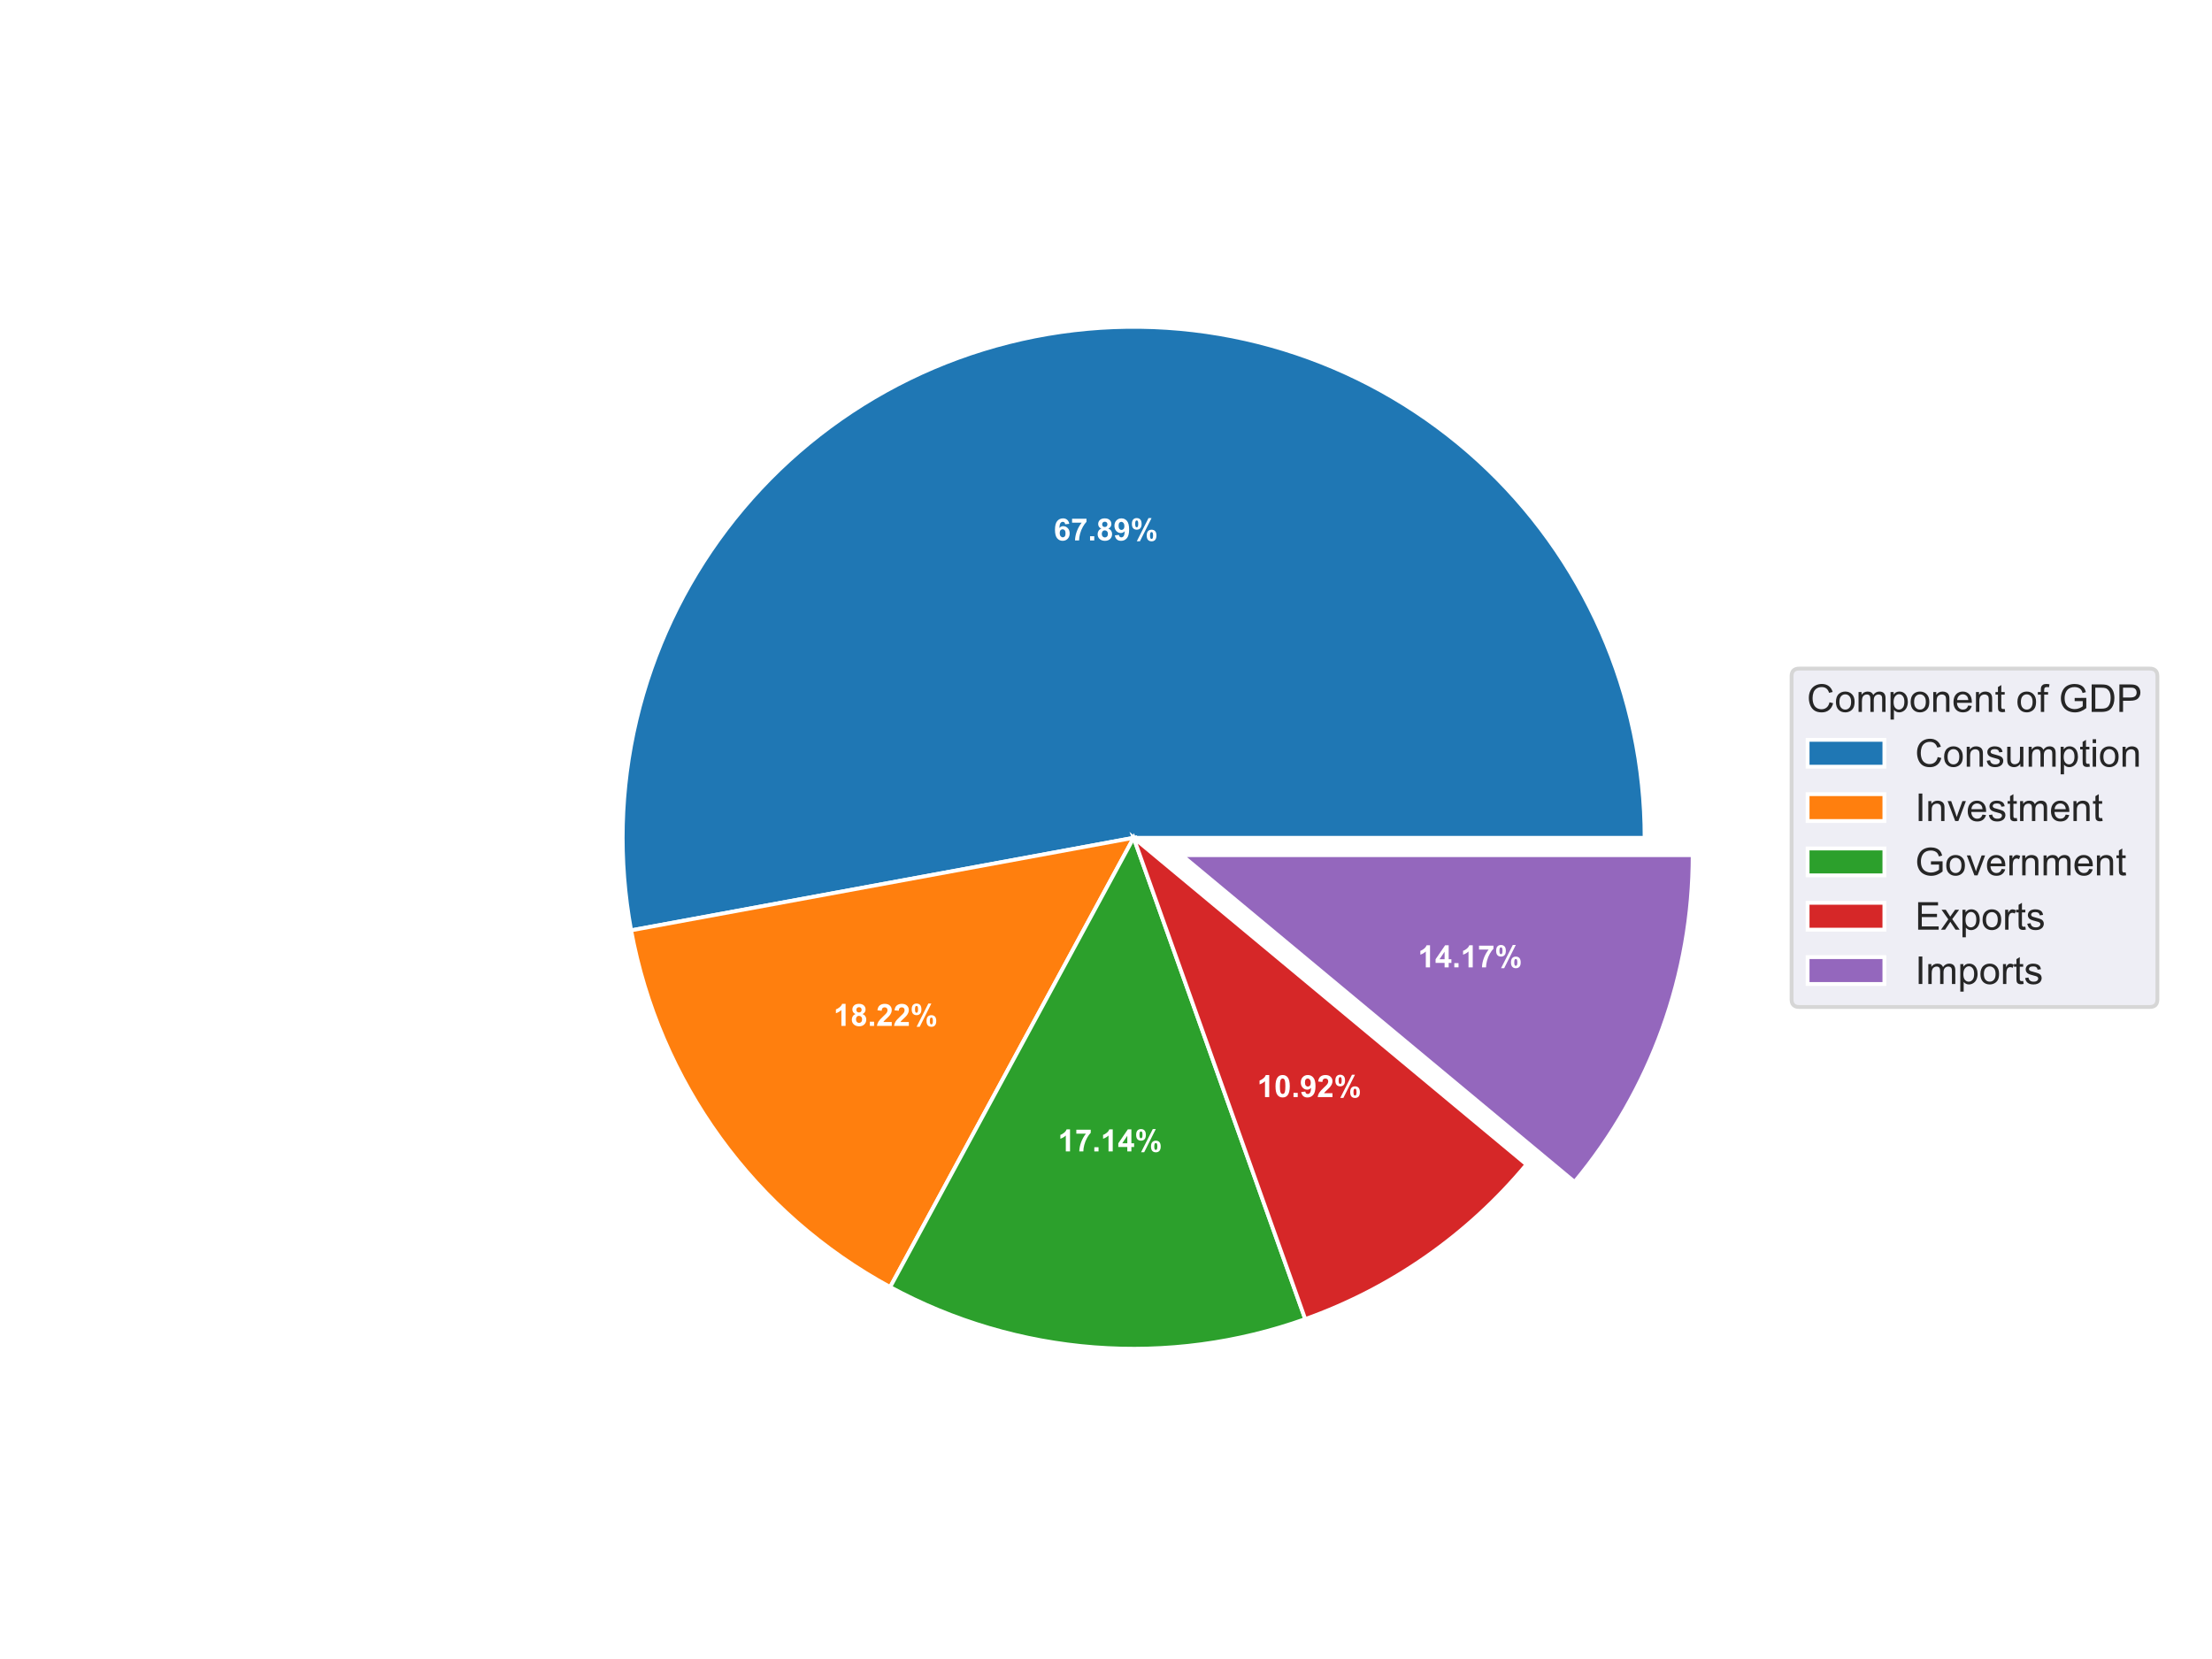
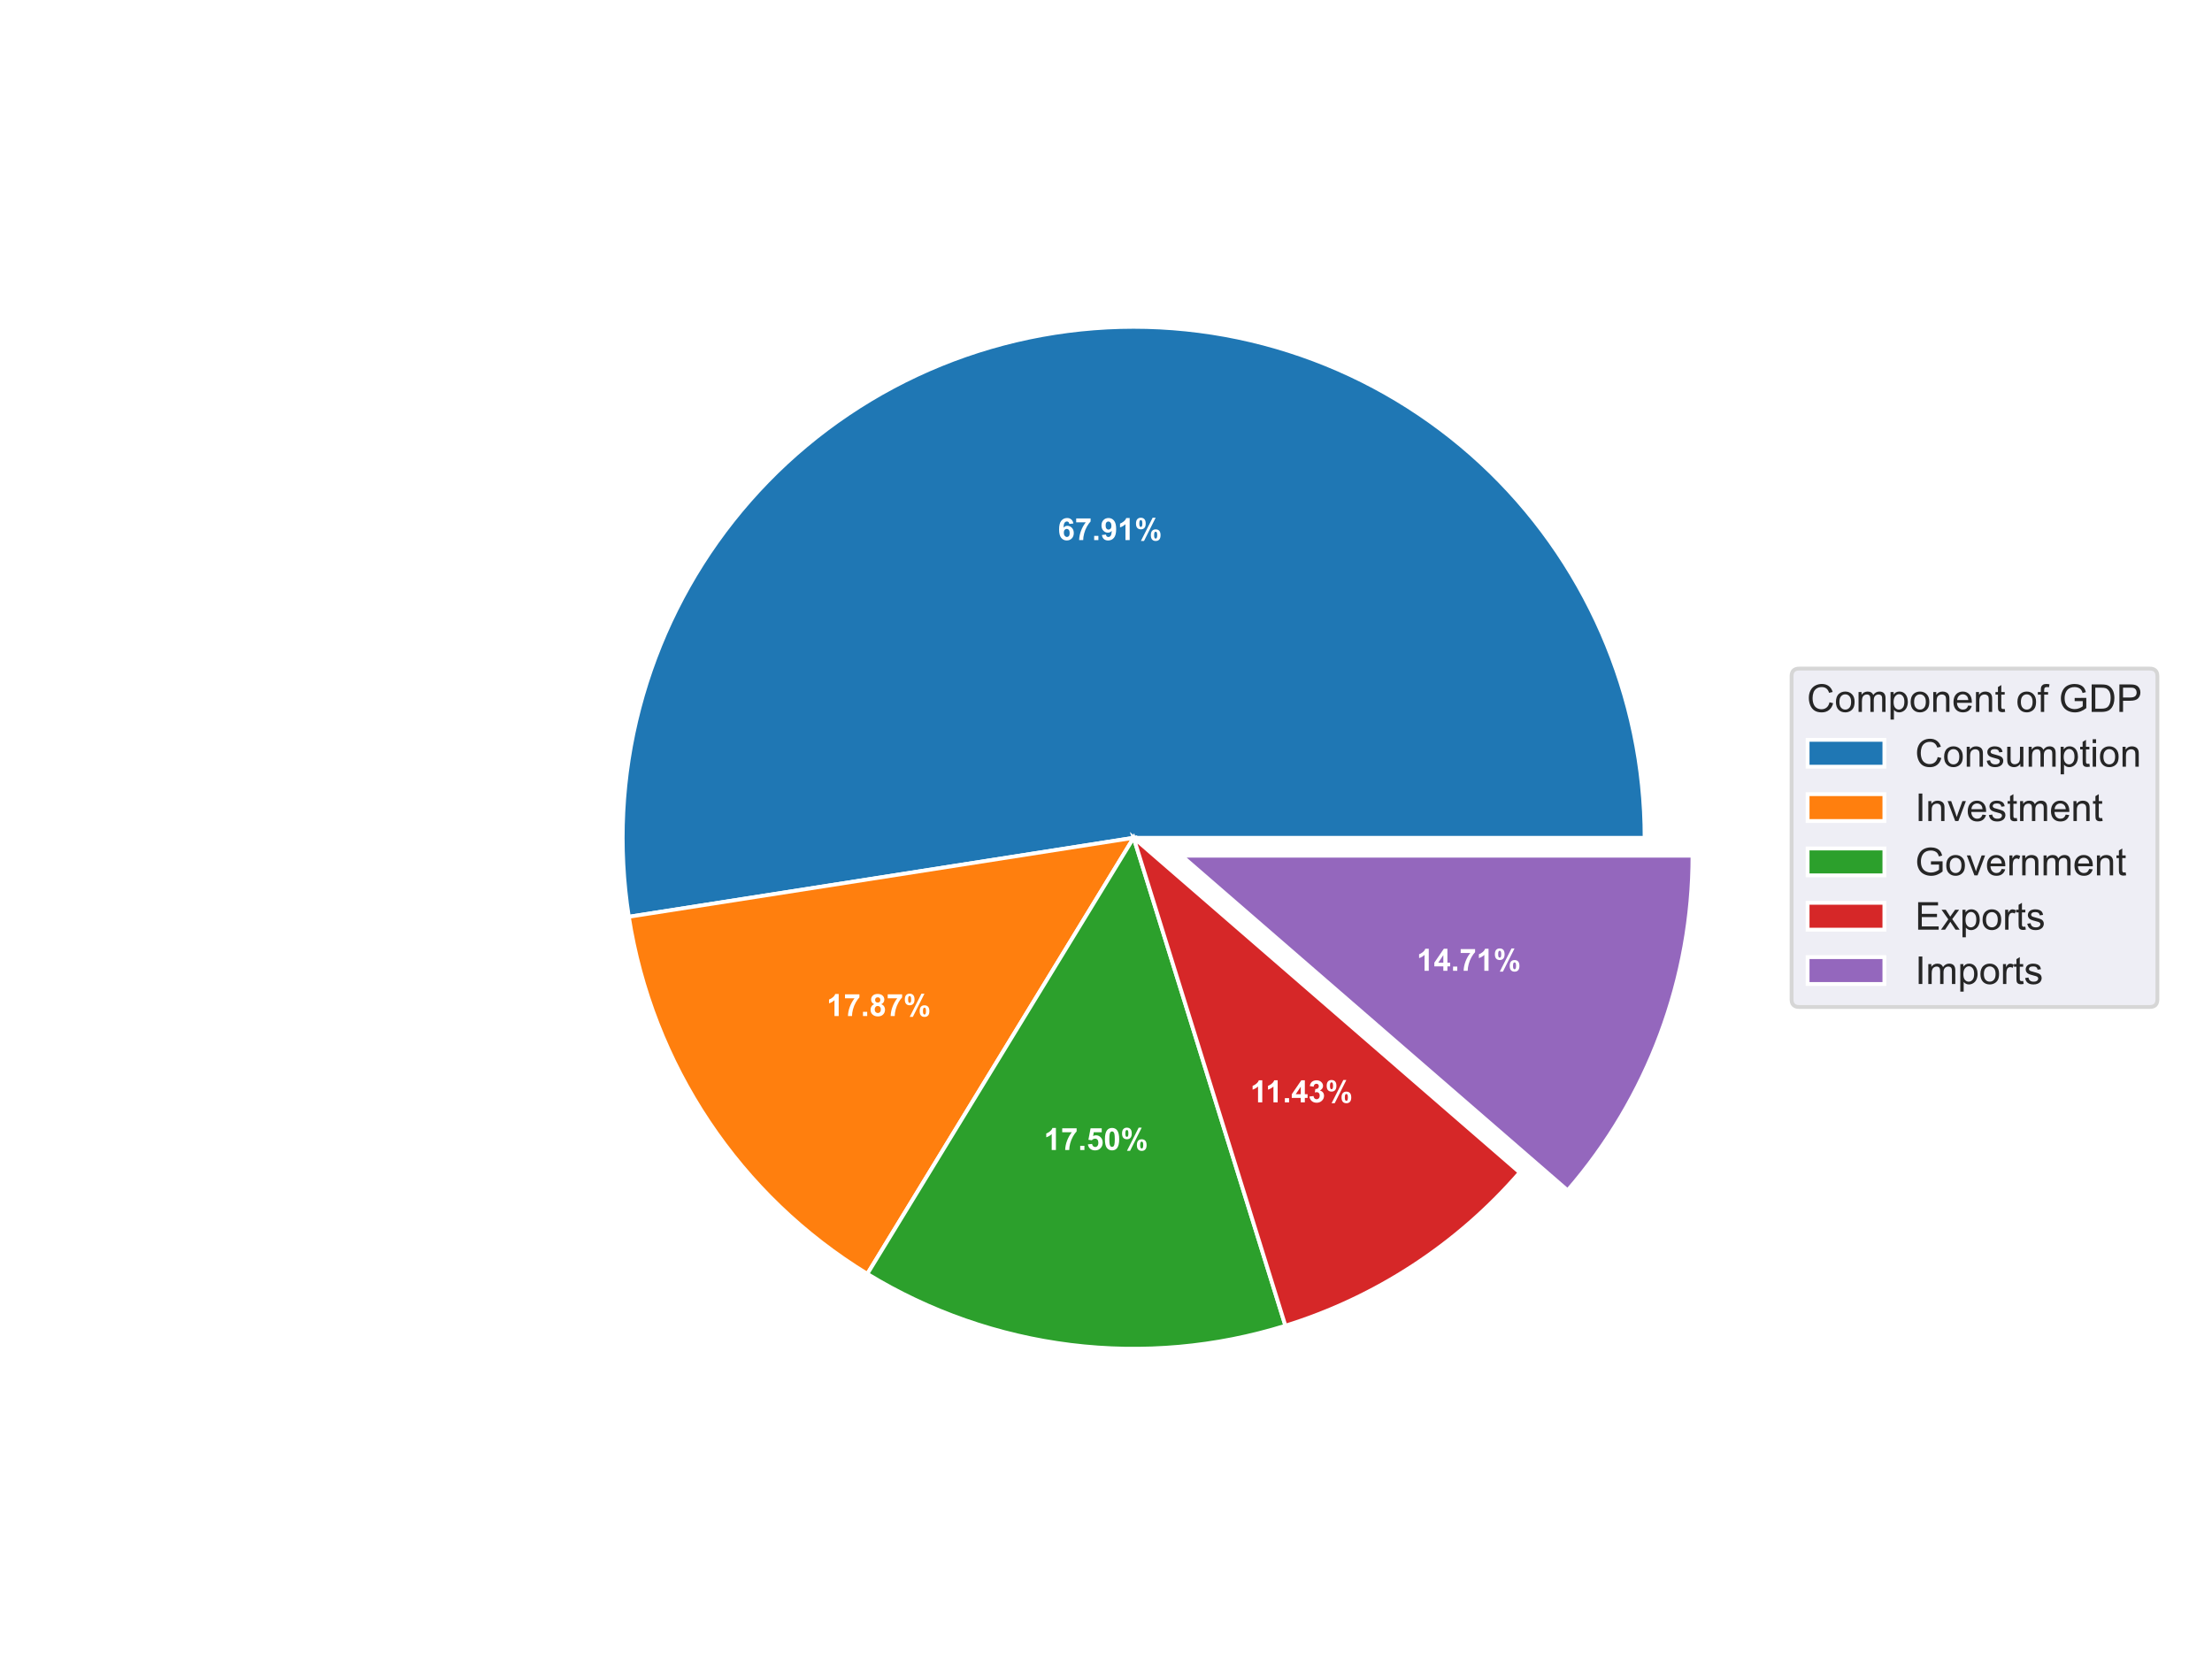
<svg xmlns="http://www.w3.org/2000/svg" xmlns:xlink="http://www.w3.org/1999/xlink" width="576pt" height="432pt" viewBox="0 0 576 432" version="1.1">
  <defs>
    <style type="text/css">*{stroke-linejoin: round; stroke-linecap: butt}</style>
  </defs>
  <g id="figure_1">
    <g id="patch_1">
      <path d="M 0 432  L 576 432  L 576 0  L 0 0  z " style="fill: #ffffff" />
    </g>
    <g id="axes_1">
      <g id="matplotlib.axis_1" />
      <g id="matplotlib.axis_2" />
      <g id="patch_2">
-         <path d="M 428.256 218.16  C 428.256 199.667 424.401 181.376 416.937 164.457  C 409.473 147.537 398.563 132.358 384.905 119.89  C 371.247 107.423 355.139 97.938 337.611 92.044  C 320.083 86.15 301.517 83.974 283.101 85.655  C 264.685 87.337 246.82 92.84 230.649 101.811  C 214.478 110.783 200.354 123.028 189.18 137.763  C 178.006 152.498 170.026 169.402 165.75 187.393  C 161.474 205.385 160.995 224.072 164.345 242.259  L 295.2 218.16  z " style="fill: #1f77b4; stroke: #ffffff; stroke-linejoin: miter" />
+         <path d="M 428.256 218.16  C 428.256 199.818 424.463 181.673 417.117 164.867  C 409.771 148.061 399.028 132.954 385.565 120.497  C 372.102 108.04 356.208 98.501 338.883 92.479  C 321.558 86.457 303.173 84.083 284.886 85.504  C 266.6 86.926 248.803 92.114 232.617 100.741  C 216.431 109.368 202.202 121.249 190.826 135.637  C 179.451 150.025 171.172 166.611 166.511 184.351  C 161.851 202.09 160.908 220.604 163.743 238.725  L 295.2 218.16  z " style="fill: #1f77b4; stroke: #ffffff; stroke-linejoin: miter" />
      </g>
      <g id="patch_3">
-         <path d="M 164.345 242.259  C 167.942 261.793 175.868 280.276 187.54 296.347  C 199.212 312.419 214.336 325.675 231.798 335.139  L 295.2 218.16  z " style="fill: #ff7f0e; stroke: #ffffff; stroke-linejoin: miter" />
+         <path d="M 163.743 238.725  C 166.727 257.802 173.829 276.003 184.554 292.06  C 195.278 308.118 209.371 321.649 225.85 331.714  L 295.2 218.16  z " style="fill: #ff7f0e; stroke: #ffffff; stroke-linejoin: miter" />
      </g>
      <g id="patch_4">
-         <path d="M 231.798 335.139  C 248.218 344.039 266.329 349.382 284.95 350.821  C 303.571 352.259 322.288 349.761 339.88 343.49  L 295.2 218.16  z " style="fill: #2ca02c; stroke: #ffffff; stroke-linejoin: miter" />
+         <path d="M 225.85 331.714  C 241.993 341.573 260.055 347.877 278.827 350.205  C 297.599 352.532 316.654 350.83 334.716 345.213  L 295.2 218.16  z " style="fill: #2ca02c; stroke: #ffffff; stroke-linejoin: miter" />
      </g>
      <g id="patch_5">
-         <path d="M 339.88 343.49  C 351.064 339.503 361.664 334.037 371.398 327.237  C 381.131 320.438 389.911 312.366 397.503 303.237  L 295.2 218.16  z " style="fill: #d62728; stroke: #ffffff; stroke-linejoin: miter" />
+         <path d="M 334.716 345.213  C 346.488 341.551 357.694 336.272 368.013 329.525  C 378.331 322.779 387.662 314.631 395.737 305.316  L 295.2 218.16  z " style="fill: #d62728; stroke: #ffffff; stroke-linejoin: miter" />
      </g>
      <g id="patch_6">
-         <path d="M 410.016 307.76  C 419.877 295.902 427.602 282.42 432.845 267.916  C 438.088 253.412 440.769 238.106 440.769 222.683  L 307.713 222.683  z " style="fill: #9467bd; stroke: #ffffff; stroke-linejoin: miter" />
+         <path d="M 408.203 309.967  C 418.606 297.968 426.776 284.202 432.328 269.324  C 437.879 254.445 440.722 238.692 440.722 222.811  L 307.666 222.811  z " style="fill: #9467bd; stroke: #ffffff; stroke-linejoin: miter" />
      </g>
      <g id="text_1">
-         <g style="fill: #ffffff" transform="translate(274.3747 140.7309) scale(0.08 -0.08)">
+         <g style="fill: #ffffff" transform="translate(275.4463 140.6403) scale(0.08 -0.08)">
          <defs>
            <path id="Arial-BoldMT-36" d="M 3247 3459  L 2397 3366  Q 2366 3628 2234 3753  Q 2103 3878 1894 3878  Q 1616 3878 1423 3628  Q 1231 3378 1181 2588  Q 1509 2975 1997 2975  Q 2547 2975 2939 2556  Q 3331 2138 3331 1475  Q 3331 772 2918 347  Q 2506 -78 1859 -78  Q 1166 -78 719 461  Q 272 1000 272 2228  Q 272 3488 737 4044  Q 1203 4600 1947 4600  Q 2469 4600 2811 4308  Q 3153 4016 3247 3459  z M 1256 1544  Q 1256 1116 1453 883  Q 1650 650 1903 650  Q 2147 650 2309 840  Q 2472 1031 2472 1466  Q 2472 1913 2297 2120  Q 2122 2328 1859 2328  Q 1606 2328 1431 2129  Q 1256 1931 1256 1544  z " transform="scale(0.015625)" />
            <path id="Arial-BoldMT-37" d="M 272 3703  L 272 4519  L 3275 4519  L 3275 3881  Q 2903 3516 2518 2831  Q 2134 2147 1932 1376  Q 1731 606 1734 0  L 888 0  Q 909 950 1279 1937  Q 1650 2925 2269 3703  L 272 3703  z " transform="scale(0.015625)" />
            <path id="Arial-BoldMT-2e" d="M 459 0  L 459 878  L 1338 878  L 1338 0  L 459 0  z " transform="scale(0.015625)" />
-             <path id="Arial-BoldMT-38" d="M 1025 2472  Q 684 2616 529 2867  Q 375 3119 375 3419  Q 375 3931 733 4265  Q 1091 4600 1750 4600  Q 2403 4600 2764 4265  Q 3125 3931 3125 3419  Q 3125 3100 2959 2851  Q 2794 2603 2494 2472  Q 2875 2319 3073 2025  Q 3272 1731 3272 1347  Q 3272 713 2867 316  Q 2463 -81 1791 -81  Q 1166 -81 750 247  Q 259 634 259 1309  Q 259 1681 443 1992  Q 628 2303 1025 2472  z M 1206 3356  Q 1206 3094 1354 2947  Q 1503 2800 1750 2800  Q 2000 2800 2150 2948  Q 2300 3097 2300 3359  Q 2300 3606 2151 3754  Q 2003 3903 1759 3903  Q 1506 3903 1356 3753  Q 1206 3603 1206 3356  z M 1125 1394  Q 1125 1031 1311 828  Q 1497 625 1775 625  Q 2047 625 2225 820  Q 2403 1016 2403 1384  Q 2403 1706 2222 1901  Q 2041 2097 1763 2097  Q 1441 2097 1283 1875  Q 1125 1653 1125 1394  z " transform="scale(0.015625)" />
            <path id="Arial-BoldMT-39" d="M 291 1059  L 1141 1153  Q 1172 894 1303 769  Q 1434 644 1650 644  Q 1922 644 2112 894  Q 2303 1144 2356 1931  Q 2025 1547 1528 1547  Q 988 1547 595 1964  Q 203 2381 203 3050  Q 203 3747 617 4173  Q 1031 4600 1672 4600  Q 2369 4600 2816 4061  Q 3263 3522 3263 2288  Q 3263 1031 2797 475  Q 2331 -81 1584 -81  Q 1047 -81 715 205  Q 384 491 291 1059  z M 2278 2978  Q 2278 3403 2083 3637  Q 1888 3872 1631 3872  Q 1388 3872 1227 3680  Q 1066 3488 1066 3050  Q 1066 2606 1241 2398  Q 1416 2191 1678 2191  Q 1931 2191 2104 2391  Q 2278 2591 2278 2978  z " transform="scale(0.015625)" />
+             <path id="Arial-BoldMT-31" d="M 2519 0  L 1641 0  L 1641 3309  Q 1159 2859 506 2644  L 506 3441  Q 850 3553 1253 3867  Q 1656 4181 1806 4600  L 2519 4600  L 2519 0  z " transform="scale(0.015625)" />
            <path id="Arial-BoldMT-25" d="M 278 3450  Q 278 4066 548 4362  Q 819 4659 1281 4659  Q 1759 4659 2029 4364  Q 2300 4069 2300 3450  Q 2300 2834 2029 2537  Q 1759 2241 1297 2241  Q 819 2241 548 2536  Q 278 2831 278 3450  z M 963 3456  Q 963 3009 1066 2856  Q 1144 2744 1281 2744  Q 1422 2744 1500 2856  Q 1600 3009 1600 3456  Q 1600 3903 1500 4053  Q 1422 4169 1281 4169  Q 1144 4169 1066 4056  Q 963 3903 963 3456  z M 1950 -175  L 1300 -175  L 3741 4659  L 4372 4659  L 1950 -175  z M 3369 1028  Q 3369 1644 3639 1941  Q 3909 2238 4378 2238  Q 4850 2238 5120 1941  Q 5391 1644 5391 1028  Q 5391 409 5120 112  Q 4850 -184 4388 -184  Q 3909 -184 3639 112  Q 3369 409 3369 1028  z M 4053 1031  Q 4053 584 4156 434  Q 4234 319 4372 319  Q 4513 319 4588 431  Q 4691 584 4691 1031  Q 4691 1478 4591 1631  Q 4513 1744 4372 1744  Q 4231 1744 4156 1631  Q 4053 1478 4053 1031  z " transform="scale(0.015625)" />
          </defs>
          <use xlink:href="#Arial-BoldMT-36" />
          <use xlink:href="#Arial-BoldMT-37" x="55.615" />
          <use xlink:href="#Arial-BoldMT-2e" x="111.23" />
+           <use xlink:href="#Arial-BoldMT-39" x="139.014" />
+           <use xlink:href="#Arial-BoldMT-31" x="194.629" />
+           <use xlink:href="#Arial-BoldMT-25" x="250.244" />
+         </g>
+       </g>
+       <g id="text_2">
+         <g style="fill: #ffffff" transform="translate(215.2465 264.574) scale(0.08 -0.08)">
+           <defs>
+             <path id="Arial-BoldMT-38" d="M 1025 2472  Q 684 2616 529 2867  Q 375 3119 375 3419  Q 375 3931 733 4265  Q 1091 4600 1750 4600  Q 2403 4600 2764 4265  Q 3125 3931 3125 3419  Q 3125 3100 2959 2851  Q 2794 2603 2494 2472  Q 2875 2319 3073 2025  Q 3272 1731 3272 1347  Q 3272 713 2867 316  Q 2463 -81 1791 -81  Q 1166 -81 750 247  Q 259 634 259 1309  Q 259 1681 443 1992  Q 628 2303 1025 2472  z M 1206 3356  Q 1206 3094 1354 2947  Q 1503 2800 1750 2800  Q 2000 2800 2150 2948  Q 2300 3097 2300 3359  Q 2300 3606 2151 3754  Q 2003 3903 1759 3903  Q 1506 3903 1356 3753  Q 1206 3603 1206 3356  z M 1125 1394  Q 1125 1031 1311 828  Q 1497 625 1775 625  Q 2047 625 2225 820  Q 2403 1016 2403 1384  Q 2403 1706 2222 1901  Q 2041 2097 1763 2097  Q 1441 2097 1283 1875  Q 1125 1653 1125 1394  z " transform="scale(0.015625)" />
+           </defs>
+           <use xlink:href="#Arial-BoldMT-31" />
+           <use xlink:href="#Arial-BoldMT-37" x="55.615" />
+           <use xlink:href="#Arial-BoldMT-2e" x="111.23" />
          <use xlink:href="#Arial-BoldMT-38" x="139.014" />
-           <use xlink:href="#Arial-BoldMT-39" x="194.629" />
-           <use xlink:href="#Arial-BoldMT-25" x="250.244" />
-         </g>
-       </g>
-       <g id="text_2">
-         <g style="fill: #ffffff" transform="translate(217.0384 267.1461) scale(0.08 -0.08)">
-           <defs>
-             <path id="Arial-BoldMT-31" d="M 2519 0  L 1641 0  L 1641 3309  Q 1159 2859 506 2644  L 506 3441  Q 850 3553 1253 3867  Q 1656 4181 1806 4600  L 2519 4600  L 2519 0  z " transform="scale(0.015625)" />
-             <path id="Arial-BoldMT-32" d="M 3238 816  L 3238 0  L 159 0  Q 209 463 459 877  Q 709 1291 1447 1975  Q 2041 2528 2175 2725  Q 2356 2997 2356 3263  Q 2356 3556 2198 3714  Q 2041 3872 1763 3872  Q 1488 3872 1325 3706  Q 1163 3541 1138 3156  L 263 3244  Q 341 3969 753 4284  Q 1166 4600 1784 4600  Q 2463 4600 2850 4234  Q 3238 3869 3238 3325  Q 3238 3016 3127 2736  Q 3016 2456 2775 2150  Q 2616 1947 2200 1565  Q 1784 1184 1673 1059  Q 1563 934 1494 816  L 3238 816  z " transform="scale(0.015625)" />
-           </defs>
-           <use xlink:href="#Arial-BoldMT-31" />
-           <use xlink:href="#Arial-BoldMT-38" x="55.615" />
-           <use xlink:href="#Arial-BoldMT-2e" x="111.23" />
-           <use xlink:href="#Arial-BoldMT-32" x="139.014" />
-           <use xlink:href="#Arial-BoldMT-32" x="194.629" />
+           <use xlink:href="#Arial-BoldMT-37" x="194.629" />
          <use xlink:href="#Arial-BoldMT-25" x="250.244" />
        </g>
      </g>
      <g id="text_3">
-         <g style="fill: #ffffff" transform="translate(275.4847 299.8301) scale(0.08 -0.08)">
+         <g style="fill: #ffffff" transform="translate(271.8106 299.4606) scale(0.08 -0.08)">
+           <defs>
+             <path id="Arial-BoldMT-35" d="M 284 1178  L 1159 1269  Q 1197 972 1381 798  Q 1566 625 1806 625  Q 2081 625 2272 848  Q 2463 1072 2463 1522  Q 2463 1944 2273 2155  Q 2084 2366 1781 2366  Q 1403 2366 1103 2031  L 391 2134  L 841 4519  L 3163 4519  L 3163 3697  L 1506 3697  L 1369 2919  Q 1663 3066 1969 3066  Q 2553 3066 2959 2641  Q 3366 2216 3366 1538  Q 3366 972 3038 528  Q 2591 -78 1797 -78  Q 1163 -78 763 262  Q 363 603 284 1178  z " transform="scale(0.015625)" />
+             <path id="Arial-BoldMT-30" d="M 1756 4600  Q 2422 4600 2797 4125  Q 3244 3563 3244 2259  Q 3244 959 2794 391  Q 2422 -78 1756 -78  Q 1088 -78 678 436  Q 269 950 269 2269  Q 269 3563 719 4131  Q 1091 4600 1756 4600  z M 1756 3872  Q 1597 3872 1472 3770  Q 1347 3669 1278 3406  Q 1188 3066 1188 2259  Q 1188 1453 1269 1151  Q 1350 850 1473 750  Q 1597 650 1756 650  Q 1916 650 2041 751  Q 2166 853 2234 1116  Q 2325 1453 2325 2259  Q 2325 3066 2244 3367  Q 2163 3669 2039 3770  Q 1916 3872 1756 3872  z " transform="scale(0.015625)" />
+           </defs>
+           <use xlink:href="#Arial-BoldMT-31" />
+           <use xlink:href="#Arial-BoldMT-37" x="55.615" />
+           <use xlink:href="#Arial-BoldMT-2e" x="111.23" />
+           <use xlink:href="#Arial-BoldMT-35" x="139.014" />
+           <use xlink:href="#Arial-BoldMT-30" x="194.629" />
+           <use xlink:href="#Arial-BoldMT-25" x="250.244" />
+         </g>
+       </g>
+       <g id="text_4">
+         <g style="fill: #ffffff" transform="translate(325.542 287.0529) scale(0.08 -0.08)">
          <defs>
            <path id="Arial-BoldMT-34" d="M 1994 0  L 1994 922  L 119 922  L 119 1691  L 2106 4600  L 2844 4600  L 2844 1694  L 3413 1694  L 3413 922  L 2844 922  L 2844 0  L 1994 0  z M 1994 1694  L 1994 3259  L 941 1694  L 1994 1694  z " transform="scale(0.015625)" />
-           </defs>
-           <use xlink:href="#Arial-BoldMT-31" />
-           <use xlink:href="#Arial-BoldMT-37" x="55.615" />
-           <use xlink:href="#Arial-BoldMT-2e" x="111.23" />
-           <use xlink:href="#Arial-BoldMT-31" x="139.014" />
-           <use xlink:href="#Arial-BoldMT-34" x="194.629" />
-           <use xlink:href="#Arial-BoldMT-25" x="250.244" />
-         </g>
-       </g>
-       <g id="text_4">
-         <g style="fill: #ffffff" transform="translate(327.353 285.68) scale(0.08 -0.08)">
-           <defs>
-             <path id="Arial-BoldMT-30" d="M 1756 4600  Q 2422 4600 2797 4125  Q 3244 3563 3244 2259  Q 3244 959 2794 391  Q 2422 -78 1756 -78  Q 1088 -78 678 436  Q 269 950 269 2269  Q 269 3563 719 4131  Q 1091 4600 1756 4600  z M 1756 3872  Q 1597 3872 1472 3770  Q 1347 3669 1278 3406  Q 1188 3066 1188 2259  Q 1188 1453 1269 1151  Q 1350 850 1473 750  Q 1597 650 1756 650  Q 1916 650 2041 751  Q 2166 853 2234 1116  Q 2325 1453 2325 2259  Q 2325 3066 2244 3367  Q 2163 3669 2039 3770  Q 1916 3872 1756 3872  z " transform="scale(0.015625)" />
-           </defs>
-           <use xlink:href="#Arial-BoldMT-31" />
-           <use xlink:href="#Arial-BoldMT-30" x="55.615" />
-           <use xlink:href="#Arial-BoldMT-2e" x="111.23" />
-           <use xlink:href="#Arial-BoldMT-39" x="139.014" />
-           <use xlink:href="#Arial-BoldMT-32" x="194.629" />
-           <use xlink:href="#Arial-BoldMT-25" x="250.244" />
+             <path id="Arial-BoldMT-33" d="M 241 1216  L 1091 1319  Q 1131 994 1309 822  Q 1488 650 1741 650  Q 2013 650 2198 856  Q 2384 1063 2384 1413  Q 2384 1744 2206 1937  Q 2028 2131 1772 2131  Q 1603 2131 1369 2066  L 1466 2781  Q 1822 2772 2009 2936  Q 2197 3100 2197 3372  Q 2197 3603 2059 3740  Q 1922 3878 1694 3878  Q 1469 3878 1309 3722  Q 1150 3566 1116 3266  L 306 3403  Q 391 3819 561 4067  Q 731 4316 1036 4458  Q 1341 4600 1719 4600  Q 2366 4600 2756 4188  Q 3078 3850 3078 3425  Q 3078 2822 2419 2463  Q 2813 2378 3048 2084  Q 3284 1791 3284 1375  Q 3284 772 2843 347  Q 2403 -78 1747 -78  Q 1125 -78 715 280  Q 306 638 241 1216  z " transform="scale(0.015625)" />
+           </defs>
+           <use xlink:href="#Arial-BoldMT-31" />
+           <use xlink:href="#Arial-BoldMT-31" x="50.115" />
+           <use xlink:href="#Arial-BoldMT-2e" x="105.73" />
+           <use xlink:href="#Arial-BoldMT-34" x="133.514" />
+           <use xlink:href="#Arial-BoldMT-33" x="189.129" />
+           <use xlink:href="#Arial-BoldMT-25" x="244.744" />
        </g>
      </g>
      <g id="text_5">
-         <g style="fill: #ffffff" transform="translate(369.2266 251.8964) scale(0.08 -0.08)">
+         <g style="fill: #ffffff" transform="translate(368.8974 252.7925) scale(0.08 -0.08)">
          <use xlink:href="#Arial-BoldMT-31" />
          <use xlink:href="#Arial-BoldMT-34" x="55.615" />
          <use xlink:href="#Arial-BoldMT-2e" x="111.23" />
-           <use xlink:href="#Arial-BoldMT-31" x="139.014" />
-           <use xlink:href="#Arial-BoldMT-37" x="194.629" />
+           <use xlink:href="#Arial-BoldMT-37" x="139.014" />
+           <use xlink:href="#Arial-BoldMT-31" x="194.629" />
          <use xlink:href="#Arial-BoldMT-25" x="250.244" />
        </g>
      </g>
      <g id="legend_1">
        <g id="patch_7">
          <path d="M 468.52 262.218  L 559.781 262.218  Q 561.781 262.218 561.781 260.218  L 561.781 176.102  Q 561.781 174.102 559.781 174.102  L 468.52 174.102  Q 466.52 174.102 466.52 176.102  L 466.52 260.218  Q 466.52 262.218 468.52 262.218  z " style="fill: #eaeaf2; opacity: 0.8; stroke: #cccccc; stroke-linejoin: miter" />
        </g>
        <g id="text_6">
          <g style="fill: #262626" transform="translate(470.52 185.3819) scale(0.1 -0.1)">
            <defs>
              <path id="ArialMT-43" d="M 3763 1606  L 4369 1453  Q 4178 706 3683 314  Q 3188 -78 2472 -78  Q 1731 -78 1267 223  Q 803 525 561 1097  Q 319 1669 319 2325  Q 319 3041 592 3573  Q 866 4106 1370 4382  Q 1875 4659 2481 4659  Q 3169 4659 3637 4309  Q 4106 3959 4291 3325  L 3694 3184  Q 3534 3684 3231 3912  Q 2928 4141 2469 4141  Q 1941 4141 1586 3887  Q 1231 3634 1087 3207  Q 944 2781 944 2328  Q 944 1744 1114 1308  Q 1284 872 1643 656  Q 2003 441 2422 441  Q 2931 441 3284 734  Q 3638 1028 3763 1606  z " transform="scale(0.015625)" />
              <path id="ArialMT-6f" d="M 213 1659  Q 213 2581 725 3025  Q 1153 3394 1769 3394  Q 2453 3394 2887 2945  Q 3322 2497 3322 1706  Q 3322 1066 3130 698  Q 2938 331 2570 128  Q 2203 -75 1769 -75  Q 1072 -75 642 372  Q 213 819 213 1659  z M 791 1659  Q 791 1022 1069 705  Q 1347 388 1769 388  Q 2188 388 2466 706  Q 2744 1025 2744 1678  Q 2744 2294 2464 2611  Q 2184 2928 1769 2928  Q 1347 2928 1069 2612  Q 791 2297 791 1659  z " transform="scale(0.015625)" />
              <path id="ArialMT-6d" d="M 422 0  L 422 3319  L 925 3319  L 925 2853  Q 1081 3097 1340 3245  Q 1600 3394 1931 3394  Q 2300 3394 2536 3241  Q 2772 3088 2869 2813  Q 3263 3394 3894 3394  Q 4388 3394 4653 3120  Q 4919 2847 4919 2278  L 4919 0  L 4359 0  L 4359 2091  Q 4359 2428 4304 2576  Q 4250 2725 4106 2815  Q 3963 2906 3769 2906  Q 3419 2906 3187 2673  Q 2956 2441 2956 1928  L 2956 0  L 2394 0  L 2394 2156  Q 2394 2531 2256 2718  Q 2119 2906 1806 2906  Q 1569 2906 1367 2781  Q 1166 2656 1075 2415  Q 984 2175 984 1722  L 984 0  L 422 0  z " transform="scale(0.015625)" />
              <path id="ArialMT-70" d="M 422 -1272  L 422 3319  L 934 3319  L 934 2888  Q 1116 3141 1344 3267  Q 1572 3394 1897 3394  Q 2322 3394 2647 3175  Q 2972 2956 3137 2557  Q 3303 2159 3303 1684  Q 3303 1175 3120 767  Q 2938 359 2589 142  Q 2241 -75 1856 -75  Q 1575 -75 1351 44  Q 1128 163 984 344  L 984 -1272  L 422 -1272  z M 931 1641  Q 931 1000 1190 694  Q 1450 388 1819 388  Q 2194 388 2461 705  Q 2728 1022 2728 1688  Q 2728 2322 2467 2637  Q 2206 2953 1844 2953  Q 1484 2953 1207 2617  Q 931 2281 931 1641  z " transform="scale(0.015625)" />
              <path id="ArialMT-6e" d="M 422 0  L 422 3319  L 928 3319  L 928 2847  Q 1294 3394 1984 3394  Q 2284 3394 2536 3286  Q 2788 3178 2913 3003  Q 3038 2828 3088 2588  Q 3119 2431 3119 2041  L 3119 0  L 2556 0  L 2556 2019  Q 2556 2363 2490 2533  Q 2425 2703 2258 2804  Q 2091 2906 1866 2906  Q 1506 2906 1245 2678  Q 984 2450 984 1813  L 984 0  L 422 0  z " transform="scale(0.015625)" />
              <path id="ArialMT-65" d="M 2694 1069  L 3275 997  Q 3138 488 2766 206  Q 2394 -75 1816 -75  Q 1088 -75 661 373  Q 234 822 234 1631  Q 234 2469 665 2931  Q 1097 3394 1784 3394  Q 2450 3394 2872 2941  Q 3294 2488 3294 1666  Q 3294 1616 3291 1516  L 816 1516  Q 847 969 1125 678  Q 1403 388 1819 388  Q 2128 388 2347 550  Q 2566 713 2694 1069  z M 847 1978  L 2700 1978  Q 2663 2397 2488 2606  Q 2219 2931 1791 2931  Q 1403 2931 1139 2672  Q 875 2413 847 1978  z " transform="scale(0.015625)" />
              <path id="ArialMT-74" d="M 1650 503  L 1731 6  Q 1494 -44 1306 -44  Q 1000 -44 831 53  Q 663 150 594 308  Q 525 466 525 972  L 525 2881  L 113 2881  L 113 3319  L 525 3319  L 525 4141  L 1084 4478  L 1084 3319  L 1650 3319  L 1650 2881  L 1084 2881  L 1084 941  Q 1084 700 1114 631  Q 1144 563 1211 522  Q 1278 481 1403 481  Q 1497 481 1650 503  z " transform="scale(0.015625)" />
              <path id="ArialMT-20" transform="scale(0.015625)" />
              <path id="ArialMT-66" d="M 556 0  L 556 2881  L 59 2881  L 59 3319  L 556 3319  L 556 3672  Q 556 4006 616 4169  Q 697 4388 901 4523  Q 1106 4659 1475 4659  Q 1713 4659 2000 4603  L 1916 4113  Q 1741 4144 1584 4144  Q 1328 4144 1222 4034  Q 1116 3925 1116 3625  L 1116 3319  L 1763 3319  L 1763 2881  L 1116 2881  L 1116 0  L 556 0  z " transform="scale(0.015625)" />
              <path id="ArialMT-47" d="M 2638 1797  L 2638 2334  L 4578 2338  L 4578 638  Q 4131 281 3656 101  Q 3181 -78 2681 -78  Q 2006 -78 1454 211  Q 903 500 622 1047  Q 341 1594 341 2269  Q 341 2938 620 3517  Q 900 4097 1425 4378  Q 1950 4659 2634 4659  Q 3131 4659 3532 4498  Q 3934 4338 4162 4050  Q 4391 3763 4509 3300  L 3963 3150  Q 3859 3500 3706 3700  Q 3553 3900 3268 4020  Q 2984 4141 2638 4141  Q 2222 4141 1919 4014  Q 1616 3888 1430 3681  Q 1244 3475 1141 3228  Q 966 2803 966 2306  Q 966 1694 1177 1281  Q 1388 869 1791 669  Q 2194 469 2647 469  Q 3041 469 3416 620  Q 3791 772 3984 944  L 3984 1797  L 2638 1797  z " transform="scale(0.015625)" />
              <path id="ArialMT-44" d="M 494 0  L 494 4581  L 2072 4581  Q 2606 4581 2888 4516  Q 3281 4425 3559 4188  Q 3922 3881 4101 3404  Q 4281 2928 4281 2316  Q 4281 1794 4159 1391  Q 4038 988 3847 723  Q 3656 459 3429 307  Q 3203 156 2883 78  Q 2563 0 2147 0  L 494 0  z M 1100 541  L 2078 541  Q 2531 541 2789 625  Q 3047 709 3200 863  Q 3416 1078 3536 1442  Q 3656 1806 3656 2325  Q 3656 3044 3420 3430  Q 3184 3816 2847 3947  Q 2603 4041 2063 4041  L 1100 4041  L 1100 541  z " transform="scale(0.015625)" />
              <path id="ArialMT-50" d="M 494 0  L 494 4581  L 2222 4581  Q 2678 4581 2919 4538  Q 3256 4481 3484 4323  Q 3713 4166 3852 3881  Q 3991 3597 3991 3256  Q 3991 2672 3619 2267  Q 3247 1863 2275 1863  L 1100 1863  L 1100 0  L 494 0  z M 1100 2403  L 2284 2403  Q 2872 2403 3119 2622  Q 3366 2841 3366 3238  Q 3366 3525 3220 3729  Q 3075 3934 2838 4000  Q 2684 4041 2272 4041  L 1100 4041  L 1100 2403  z " transform="scale(0.015625)" />
            </defs>
            <use xlink:href="#ArialMT-43" />
            <use xlink:href="#ArialMT-6f" x="72.217" />
            <use xlink:href="#ArialMT-6d" x="127.832" />
            <use xlink:href="#ArialMT-70" x="211.133" />
            <use xlink:href="#ArialMT-6f" x="266.748" />
            <use xlink:href="#ArialMT-6e" x="322.363" />
            <use xlink:href="#ArialMT-65" x="377.979" />
            <use xlink:href="#ArialMT-6e" x="433.594" />
            <use xlink:href="#ArialMT-74" x="489.209" />
            <use xlink:href="#ArialMT-20" x="516.992" />
            <use xlink:href="#ArialMT-6f" x="544.775" />
            <use xlink:href="#ArialMT-66" x="600.391" />
            <use xlink:href="#ArialMT-20" x="628.174" />
            <use xlink:href="#ArialMT-47" x="655.957" />
            <use xlink:href="#ArialMT-44" x="733.74" />
            <use xlink:href="#ArialMT-50" x="805.957" />
          </g>
        </g>
        <g id="patch_8">
          <path d="M 470.692 199.649  L 490.692 199.649  L 490.692 192.649  L 470.692 192.649  z " style="fill: #1f77b4; stroke: #ffffff; stroke-linejoin: miter" />
        </g>
        <g id="text_7">
          <g style="fill: #262626" transform="translate(498.6919 199.6491) scale(0.1 -0.1)">
            <defs>
              <path id="ArialMT-73" d="M 197 991  L 753 1078  Q 800 744 1014 566  Q 1228 388 1613 388  Q 2000 388 2187 545  Q 2375 703 2375 916  Q 2375 1106 2209 1216  Q 2094 1291 1634 1406  Q 1016 1563 777 1677  Q 538 1791 414 1992  Q 291 2194 291 2438  Q 291 2659 392 2848  Q 494 3038 669 3163  Q 800 3259 1026 3326  Q 1253 3394 1513 3394  Q 1903 3394 2198 3281  Q 2494 3169 2634 2976  Q 2775 2784 2828 2463  L 2278 2388  Q 2241 2644 2061 2787  Q 1881 2931 1553 2931  Q 1166 2931 1000 2803  Q 834 2675 834 2503  Q 834 2394 903 2306  Q 972 2216 1119 2156  Q 1203 2125 1616 2013  Q 2213 1853 2448 1751  Q 2684 1650 2818 1456  Q 2953 1263 2953 975  Q 2953 694 2789 445  Q 2625 197 2315 61  Q 2006 -75 1616 -75  Q 969 -75 630 194  Q 291 463 197 991  z " transform="scale(0.015625)" />
              <path id="ArialMT-75" d="M 2597 0  L 2597 488  Q 2209 -75 1544 -75  Q 1250 -75 995 37  Q 741 150 617 320  Q 494 491 444 738  Q 409 903 409 1263  L 409 3319  L 972 3319  L 972 1478  Q 972 1038 1006 884  Q 1059 663 1231 536  Q 1403 409 1656 409  Q 1909 409 2131 539  Q 2353 669 2445 892  Q 2538 1116 2538 1541  L 2538 3319  L 3100 3319  L 3100 0  L 2597 0  z " transform="scale(0.015625)" />
              <path id="ArialMT-69" d="M 425 3934  L 425 4581  L 988 4581  L 988 3934  L 425 3934  z M 425 0  L 425 3319  L 988 3319  L 988 0  L 425 0  z " transform="scale(0.015625)" />
            </defs>
            <use xlink:href="#ArialMT-43" />
            <use xlink:href="#ArialMT-6f" x="72.217" />
            <use xlink:href="#ArialMT-6e" x="127.832" />
            <use xlink:href="#ArialMT-73" x="183.447" />
            <use xlink:href="#ArialMT-75" x="233.447" />
            <use xlink:href="#ArialMT-6d" x="289.062" />
            <use xlink:href="#ArialMT-70" x="372.363" />
            <use xlink:href="#ArialMT-74" x="427.979" />
            <use xlink:href="#ArialMT-69" x="455.762" />
            <use xlink:href="#ArialMT-6f" x="477.979" />
            <use xlink:href="#ArialMT-6e" x="533.594" />
          </g>
        </g>
        <g id="patch_9">
          <path d="M 470.692 213.794  L 490.692 213.794  L 490.692 206.794  L 470.692 206.794  z " style="fill: #ff7f0e; stroke: #ffffff; stroke-linejoin: miter" />
        </g>
        <g id="text_8">
          <g style="fill: #262626" transform="translate(498.6919 213.7944) scale(0.1 -0.1)">
            <defs>
              <path id="ArialMT-49" d="M 597 0  L 597 4581  L 1203 4581  L 1203 0  L 597 0  z " transform="scale(0.015625)" />
              <path id="ArialMT-76" d="M 1344 0  L 81 3319  L 675 3319  L 1388 1331  Q 1503 1009 1600 663  Q 1675 925 1809 1294  L 2547 3319  L 3125 3319  L 1869 0  L 1344 0  z " transform="scale(0.015625)" />
            </defs>
            <use xlink:href="#ArialMT-49" />
            <use xlink:href="#ArialMT-6e" x="27.783" />
            <use xlink:href="#ArialMT-76" x="83.398" />
            <use xlink:href="#ArialMT-65" x="133.398" />
            <use xlink:href="#ArialMT-73" x="189.014" />
            <use xlink:href="#ArialMT-74" x="239.014" />
            <use xlink:href="#ArialMT-6d" x="266.797" />
            <use xlink:href="#ArialMT-65" x="350.098" />
            <use xlink:href="#ArialMT-6e" x="405.713" />
            <use xlink:href="#ArialMT-74" x="461.328" />
          </g>
        </g>
        <g id="patch_10">
          <path d="M 470.692 227.94  L 490.692 227.94  L 490.692 220.94  L 470.692 220.94  z " style="fill: #2ca02c; stroke: #ffffff; stroke-linejoin: miter" />
        </g>
        <g id="text_9">
          <g style="fill: #262626" transform="translate(498.6919 227.9397) scale(0.1 -0.1)">
            <defs>
              <path id="ArialMT-72" d="M 416 0  L 416 3319  L 922 3319  L 922 2816  Q 1116 3169 1280 3281  Q 1444 3394 1641 3394  Q 1925 3394 2219 3213  L 2025 2691  Q 1819 2813 1613 2813  Q 1428 2813 1281 2702  Q 1134 2591 1072 2394  Q 978 2094 978 1738  L 978 0  L 416 0  z " transform="scale(0.015625)" />
            </defs>
            <use xlink:href="#ArialMT-47" />
            <use xlink:href="#ArialMT-6f" x="77.783" />
            <use xlink:href="#ArialMT-76" x="133.398" />
            <use xlink:href="#ArialMT-65" x="183.398" />
            <use xlink:href="#ArialMT-72" x="239.014" />
            <use xlink:href="#ArialMT-6e" x="272.314" />
            <use xlink:href="#ArialMT-6d" x="327.93" />
            <use xlink:href="#ArialMT-65" x="411.23" />
            <use xlink:href="#ArialMT-6e" x="466.846" />
            <use xlink:href="#ArialMT-74" x="522.461" />
          </g>
        </g>
        <g id="patch_11">
          <path d="M 470.692 242.085  L 490.692 242.085  L 490.692 235.085  L 470.692 235.085  z " style="fill: #d62728; stroke: #ffffff; stroke-linejoin: miter" />
        </g>
        <g id="text_10">
          <g style="fill: #262626" transform="translate(498.6919 242.085) scale(0.1 -0.1)">
            <defs>
              <path id="ArialMT-45" d="M 506 0  L 506 4581  L 3819 4581  L 3819 4041  L 1113 4041  L 1113 2638  L 3647 2638  L 3647 2100  L 1113 2100  L 1113 541  L 3925 541  L 3925 0  L 506 0  z " transform="scale(0.015625)" />
              <path id="ArialMT-78" d="M 47 0  L 1259 1725  L 138 3319  L 841 3319  L 1350 2541  Q 1494 2319 1581 2169  Q 1719 2375 1834 2534  L 2394 3319  L 3066 3319  L 1919 1756  L 3153 0  L 2463 0  L 1781 1031  L 1600 1309  L 728 0  L 47 0  z " transform="scale(0.015625)" />
            </defs>
            <use xlink:href="#ArialMT-45" />
            <use xlink:href="#ArialMT-78" x="66.699" />
            <use xlink:href="#ArialMT-70" x="116.699" />
            <use xlink:href="#ArialMT-6f" x="172.314" />
            <use xlink:href="#ArialMT-72" x="227.93" />
            <use xlink:href="#ArialMT-74" x="261.23" />
            <use xlink:href="#ArialMT-73" x="289.014" />
          </g>
        </g>
        <g id="patch_12">
          <path d="M 470.692 256.23  L 490.692 256.23  L 490.692 249.23  L 470.692 249.23  z " style="fill: #9467bd; stroke: #ffffff; stroke-linejoin: miter" />
        </g>
        <g id="text_11">
          <g style="fill: #262626" transform="translate(498.6919 256.2303) scale(0.1 -0.1)">
            <use xlink:href="#ArialMT-49" />
            <use xlink:href="#ArialMT-6d" x="27.783" />
            <use xlink:href="#ArialMT-70" x="111.084" />
            <use xlink:href="#ArialMT-6f" x="166.699" />
            <use xlink:href="#ArialMT-72" x="222.314" />
            <use xlink:href="#ArialMT-74" x="255.615" />
            <use xlink:href="#ArialMT-73" x="283.398" />
          </g>
        </g>
      </g>
    </g>
  </g>
</svg>
